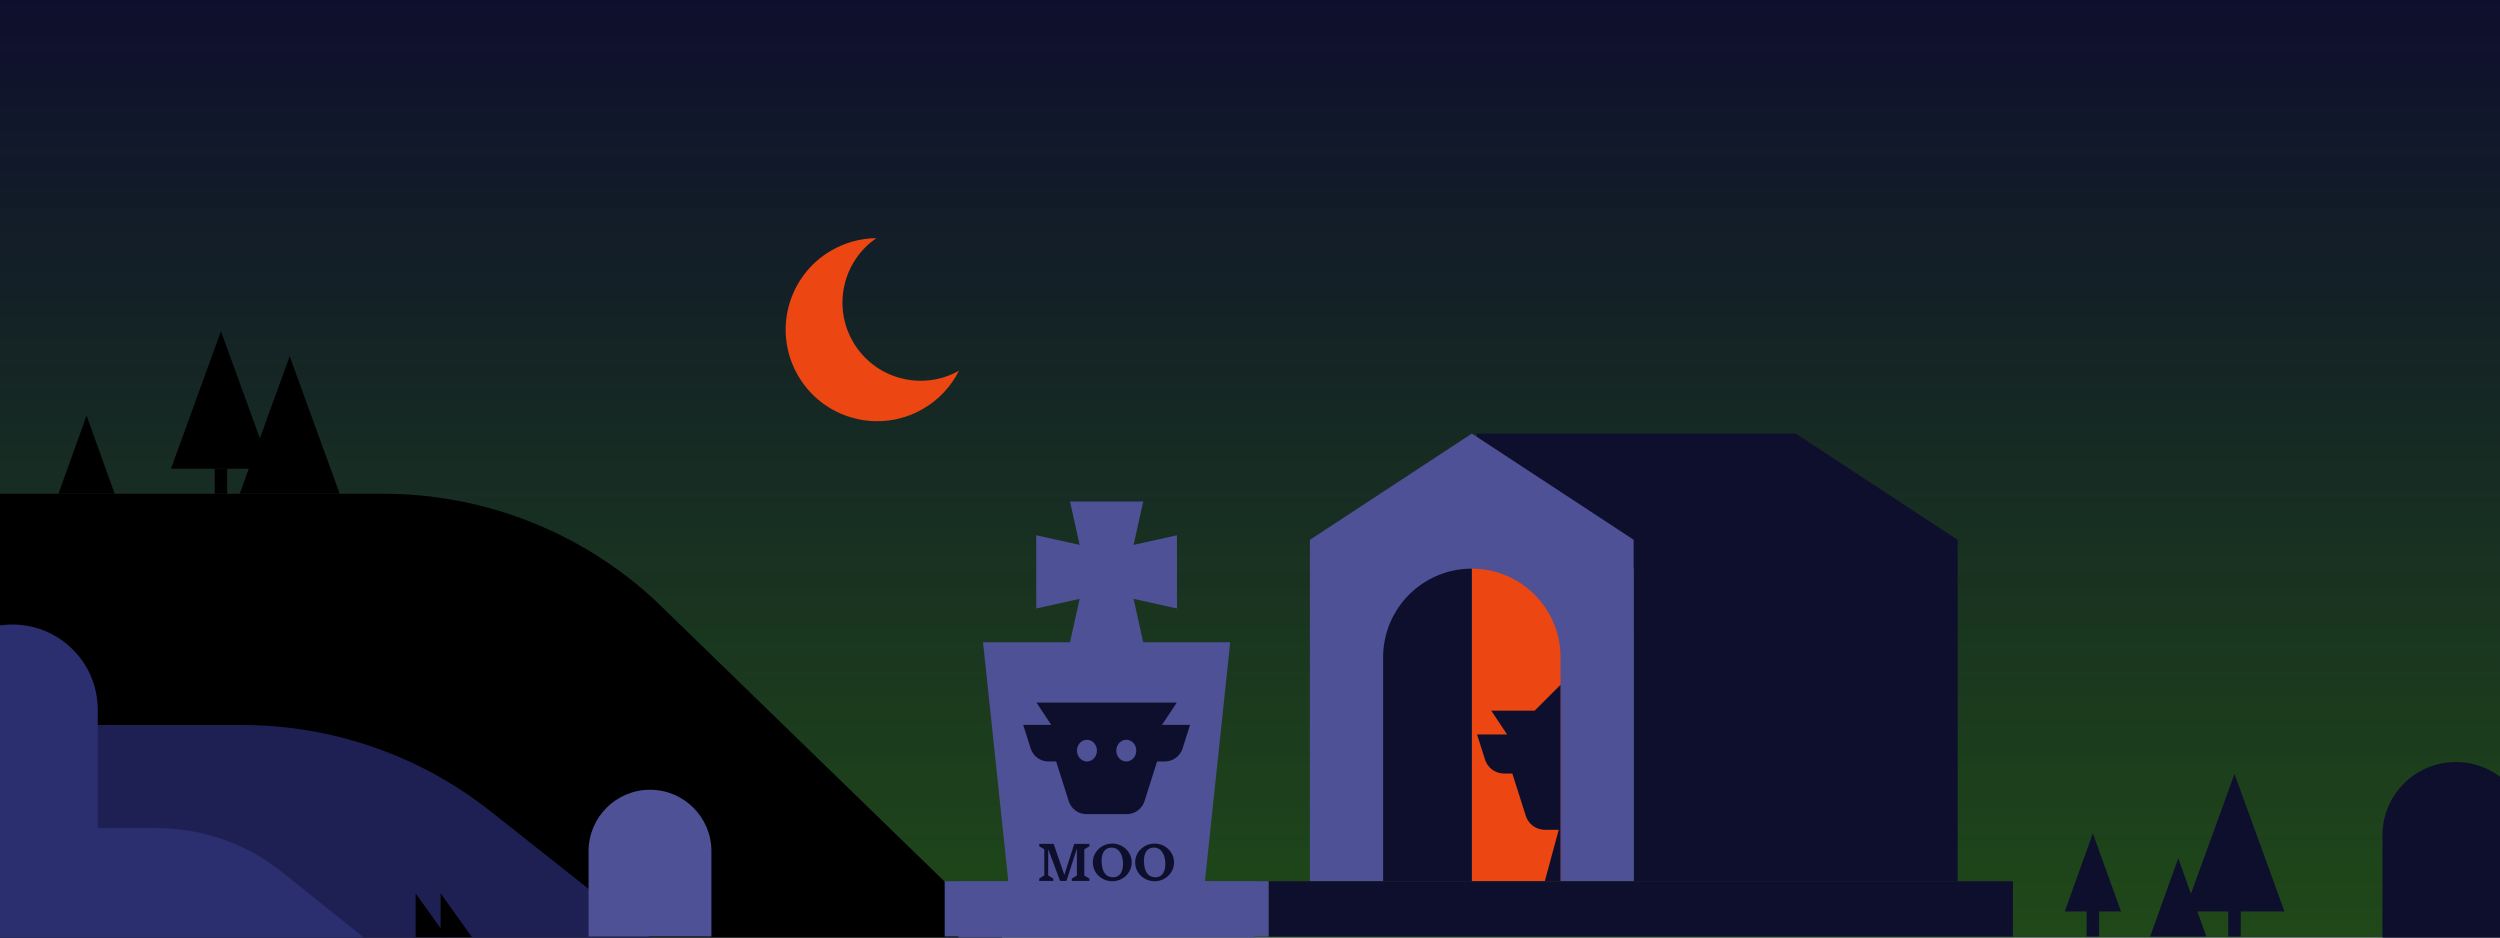
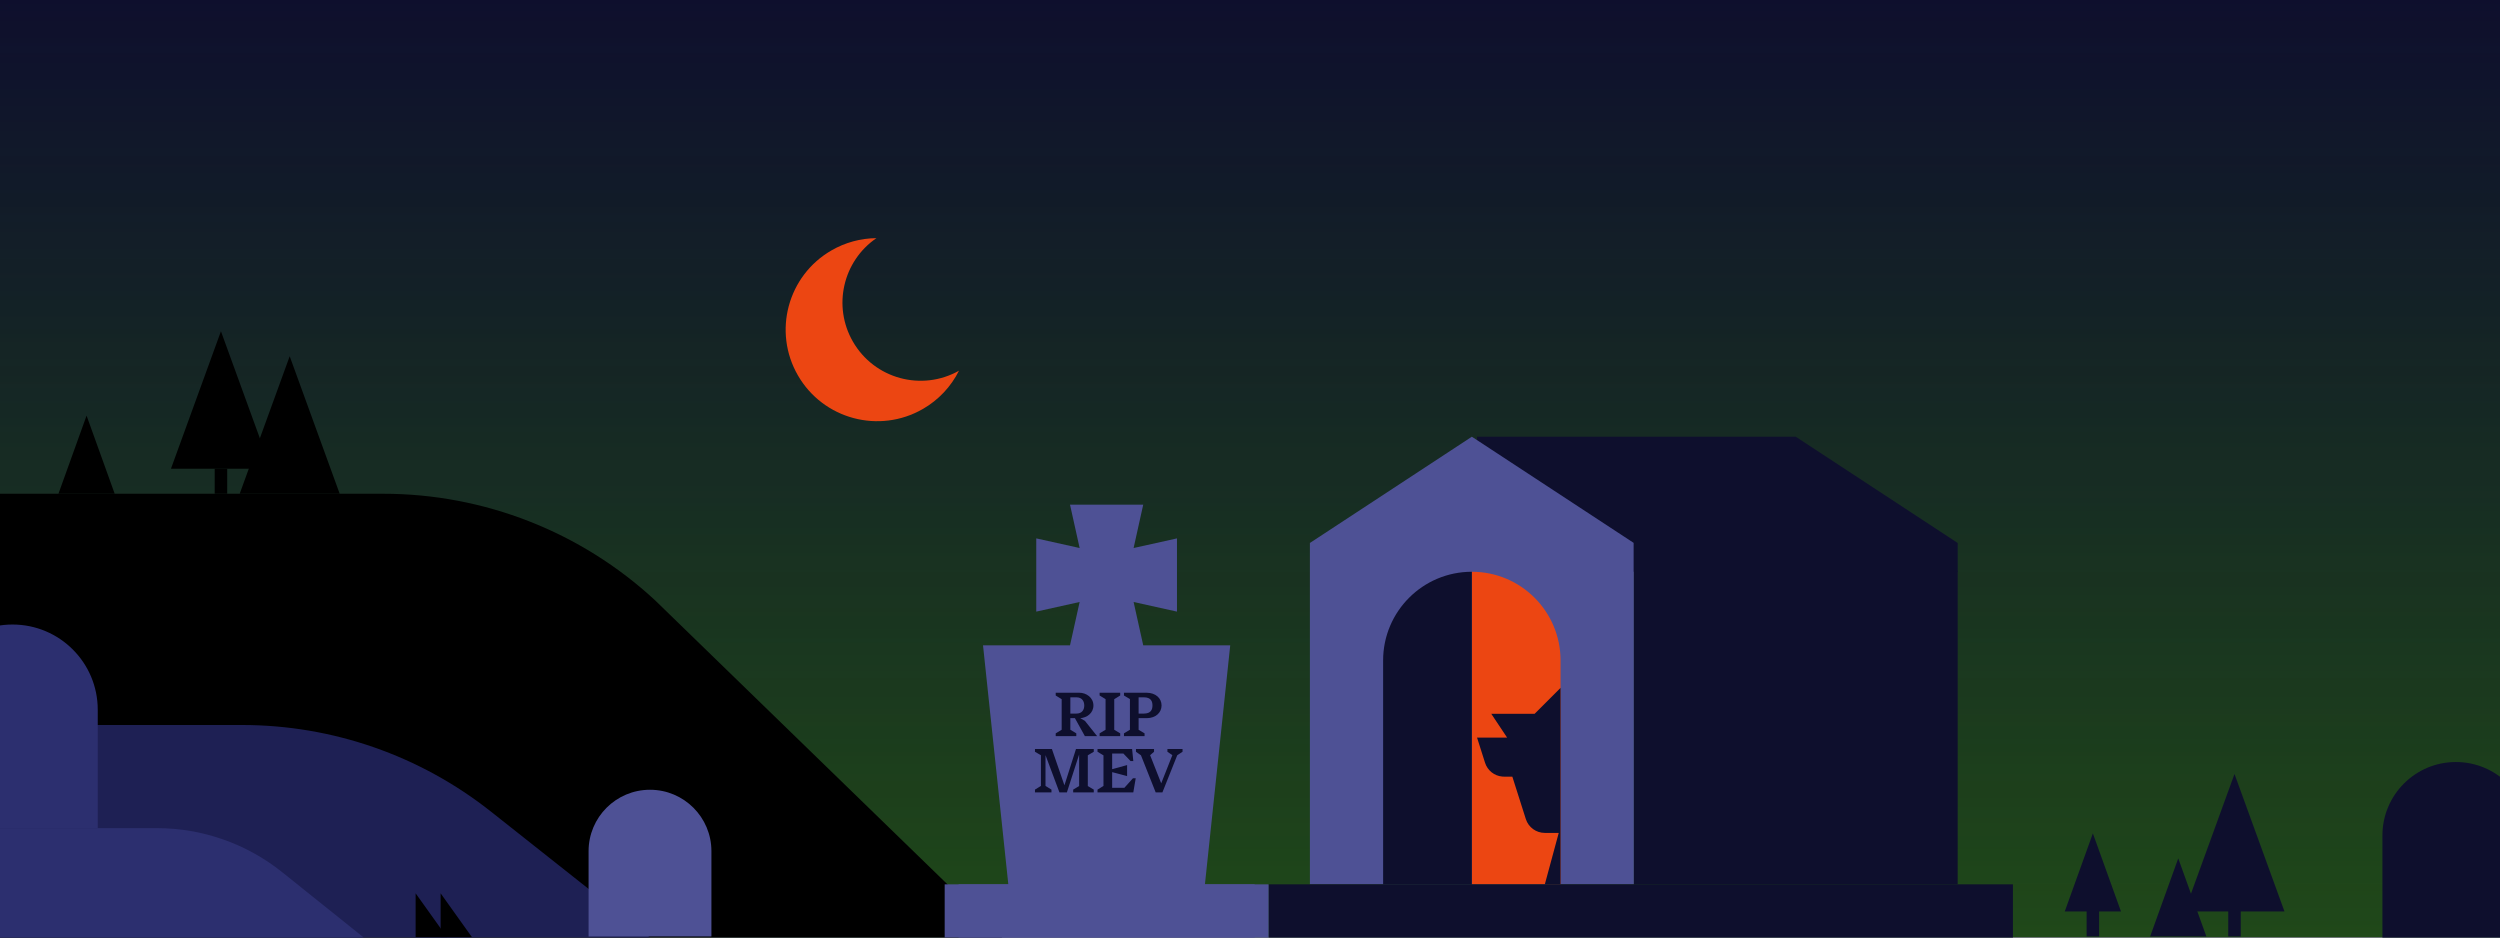
<svg xmlns="http://www.w3.org/2000/svg" width="800" height="300" fill="none" viewBox="0 0 800 300">
  <g clip-path="url(#a)">
    <path fill="#0e0f2d" d="M0 0h800v300H0z" />
    <path fill="url(#b)" d="M0 300h300v800H0z" opacity=".6" transform="rotate(-90 0 300)" />
    <path fill="#000" d="M-60.297 158H122.61a128.02 128.02 0 0 1 86.992 34.079L320.703 300h-381z" />
    <path fill="#000" d="m27.703 133 9 25h-18z" />
    <path fill="#1e2054" d="M-387 232H77.475c28.899 0 56.952 9.763 79.624 27.709L208 300h-595z" />
    <path fill="#2c2f6f" d="M-252.543 265h302.7a64.2 64.2 0 0 1 40.138 14.098l26.126 20.937h-368.964z" />
    <path fill="#000" d="m70.703 106-16 44h32z" />
    <path fill="#000" d="m92.703 114-16 44h32zm-20 36h-4v8h4zM141 299.859v-14l10 14z" />
    <path fill="#000" d="M133 299.859v-14l10 14zM143 207l9 25h-18z" />
    <path fill="#0e0f2d" d="m697.04 274.677 9 25h-18z" />
    <path fill="#0e0f2d" d="m715.04 247.677 16 44h-32zm-2 44h4v8h-4zm-43.322-25 9 25h-18zm-2 25h4v8h-4zm94.658-24.325c0-12.982 10.524-23.507 23.507-23.507 12.982 0 23.506 10.525 23.506 23.507V300h-47.013z" />
    <path fill="#4e5195" d="M188.345 272.378c0-10.855 8.8-19.655 19.655-19.655s19.655 8.8 19.655 19.655v27.299h-39.31z" />
-     <path fill="#2c2f6f" d="M-23.267 227.121c0-15.063 12.211-27.273 27.273-27.273 15.063 0 27.274 12.21 27.274 27.273V265h-54.547z" />
+     <path fill="#2c2f6f" d="M-23.267 227.121c0-15.063 12.21-27.273 27.273-27.273s27.273 12.21 27.273 27.273V265h-54.546z" />
    <path fill="#ec4612" d="M266.057 80.135a29.15 29.15 0 0 1 14.396-3.926c-10.682 7.31-14.091 21.734-7.511 33.131 6.862 11.886 22.007 16.006 33.936 9.282a29.16 29.16 0 0 1-11.537 12.236c-14.006 8.086-31.916 3.287-40.003-10.72-8.086-14.006-3.288-31.916 10.719-40.003" />
-     <path fill="#4e5195" d="m362.752 174.366 13.882-3.082v23.434l-13.882-3.083 3.083 13.881h27.836l-8.095 76.48h15.913V300h-94.74v-18.004h15.913l-8.095-76.48h27.835l3.082-13.881-13.88 3.083v-23.434l13.88 3.082-3.082-13.881h23.433z" />
-     <path fill="#0e0f2d" fill-rule="evenodd" d="M347.672 260.528a5.95 5.95 0 0 1-5.673-4.151l-4.032-12.708h-2.479a5.95 5.95 0 0 1-5.672-4.152l-2.396-7.551h8.985l-4.739-7.14h44.906l-4.74 7.14h8.986l-2.396 7.551a5.95 5.95 0 0 1-5.673 4.152h-2.478l-4.032 12.708a5.95 5.95 0 0 1-5.673 4.151zm-3.046-20.33c0 1.917 1.431 3.471 3.197 3.471s3.198-1.554 3.198-3.471-1.432-3.471-3.198-3.471-3.197 1.554-3.197 3.471m18.986 0c0 1.917-1.432 3.471-3.197 3.471s-3.198-1.554-3.198-3.471 1.432-3.471 3.198-3.471c1.765 0 3.197 1.554 3.197 3.471" clip-rule="evenodd" />
-     <path fill="#0e0f2d" d="M472.652 138.749h101.984v43.213H472.652z" />
-     <path fill="#0e0f2d" d="M626.458 181.638v100.358H522.813V181.638z" />
-     <path fill="#4e5195" d="m419.169 172.749 51.823-34 51.822 34v109.247H419.169z" />
-     <path fill="#0e0f2d" d="M626.458 181.962H522.813v-9.213l51.823-34 51.822 34z" />
-     <path fill="#ec4612" d="M499.376 281.996h-28.389V181.962c15.679 0 28.389 12.71 28.389 28.388z" />
-     <path fill="#0e0f2d" d="M442.599 281.996h28.388V181.962c-15.678 0-28.388 12.71-28.388 28.388z" />
-     <path fill="#0e0f2d" fill-rule="evenodd" d="M499.375 281.996h-5.035l4.456-16.467h-4.456a6.37 6.37 0 0 1-6.075-4.432l-4.317-13.571h-2.655q-.26 0-.517-.02a6.37 6.37 0 0 1-5.558-4.412l-2.566-8.063 9.622-.001-5.074-7.624h13.89l8.285-8.285z" clip-rule="evenodd" />
-     <path fill="#0e0f2d" d="M405.941 281.996h116.873v17.681H405.941zm116.873 0h121.325v17.681H522.814z" />
-     <path fill="#4e5195" d="M302.297 299.677h103.644v-17.681H302.297z" />
-     <path fill="#0e0f2d" d="M369.472 281.996c-3.441 0-6.223-2.7-6.223-6.025s2.782-6.025 6.223-6.025 6.222 2.7 6.222 6.025-2.782 6.025-6.222 6.025m.279-1.267c2.371 0 3.161-2.157 3.161-4.247 0-2.931-1.251-5.252-3.671-5.252-2.321 0-3.177 1.943-3.177 4.149 0 2.337.593 5.35 3.687 5.35m-13.825 1.267c-3.44 0-6.222-2.7-6.222-6.025s2.782-6.025 6.222-6.025 6.223 2.7 6.223 6.025-2.782 6.025-6.223 6.025m.28-1.267c2.37 0 3.161-2.157 3.161-4.247 0-2.931-1.252-5.252-3.671-5.252-2.321 0-3.177 1.943-3.177 4.149 0 2.337.592 5.35 3.687 5.35m-7.597-9.927-1.629.971v8.396l1.629.971v.757h-5.629v-.757l1.629-.971v-8.626l-3.341 10.354h-2.042l-3.802-10.173v8.412l1.629 1.004v.757h-4.51v-.757l1.63-1.004v-8.379l-1.63-.955v-.757h4.626l3.424 9.926 3.16-9.926h4.856z" />
+     <path fill="#0e0f2d" d="M472.652 139.749h101.984v43.213H472.652z" />
+     <path fill="#0e0f2d" d="M626.458 182.638v100.358H522.814V182.638z" />
+     <path fill="#4e5195" d="m419.169 173.749 51.823-34 51.822 34v109.247H419.169z" />
+     <path fill="#0e0f2d" d="M626.458 182.962H522.813v-9.213l51.823-34 51.822 34z" />
+     <path fill="#ec4612" d="M499.376 282.996h-28.389V182.962c15.679 0 28.389 12.71 28.389 28.388z" />
+     <path fill="#0e0f2d" d="M442.599 282.996h28.388V182.962c-15.678 0-28.388 12.71-28.388 28.388z" />
+     <path fill="#0e0f2d" fill-rule="evenodd" d="M499.375 282.996h-5.035l4.456-16.467h-4.456a6.37 6.37 0 0 1-6.075-4.432l-4.317-13.571h-2.655q-.26 0-.517-.02a6.37 6.37 0 0 1-5.558-4.412l-2.566-8.063 9.622-.001-5.074-7.624h13.89l8.285-8.285z" clip-rule="evenodd" />
+     <path fill="#0e0f2d" d="M405.941 282.996h116.873v17.681H405.941zm116.873 0h121.325v17.681H522.814z" />
+     <path fill="#4e5195" d="M302.297 300.677h103.644v-17.681H302.297z" />
+     <path fill="#4e5195" d="m362.752 175.366 13.882-3.082v23.434l-13.882-3.083 3.083 13.881h27.836l-8.095 76.48h15.913V301h-94.74v-18.004h15.913l-8.095-76.48h27.835l3.082-13.881-13.881 3.083v-23.434l13.881 3.082-3.082-13.881h23.433z" />
+     <path fill="#0e0f2d" d="m347.177 230.68 3.895 4.879h-3.914l-3.181-5.746h-1.466v3.702l1.909 1.157v.887h-6.594v-.887l1.908-1.157v-9.776l-1.908-1.176v-.887h7.577c2.199 0 4.493 1.542 4.493 4.087 0 2.43-2.102 3.915-4.203 4.05zm-4.666-7.539v5.206h1.928c1.871 0 2.526-1.292 2.526-2.584 0-1.291-.655-2.622-2.526-2.622zm15.956-.578c-.636.385-1.272.771-1.909 1.176v9.795l1.909 1.138v.887h-6.594v-.887l1.909-1.157v-9.795l-1.909-1.157v-.887h6.594zm13.233 3.181c0 2.333-1.928 4.049-4.724 4.069h-2.622v3.721l1.909 1.138v.887h-6.595v-.887l1.909-1.157V223.7l-1.909-1.137v-.887h7.289c2.815.019 4.743 1.735 4.743 4.068m-5.669 2.603c2.333 0 2.758-1.369 2.758-2.603s-.425-2.603-2.758-2.603h-1.677v5.206zm-16.024 12.216-1.909 1.137v9.834l1.909 1.138v.887h-6.594v-.887l1.909-1.138V241.43l-3.915 12.129h-2.391l-4.454-11.917v9.853l1.909 1.177v.887h-5.283v-.887l1.909-1.177v-9.814l-1.909-1.118v-.887h5.418l4.011 11.627 3.702-11.627h5.688zm12.535 8.484h.887l-.771 4.512h-11.454v-.887l1.89-1.157h.019v-9.795l-1.909-1.157v-.887h11.068l.386 3.856h-.887l-2.276-2.391h-3.605v4.994l4.782-1.311v3.528l-4.782-1.272v5.013h3.914zm15.872-9.371v.887l-1.697 1.118-4.743 11.878h-2.16L365.11 241.7l-1.601-1.137v-.887h5.785v.887l-1.254 1.099 3.548 9.004 3.567-9.024-1.581-1.079v-.887z" />
  </g>
  <defs>
    <linearGradient id="b" x1="300" x2="0" y1="1100" y2="1100" gradientUnits="userSpaceOnUse">
      <stop stop-color="#2b6f0b" stop-opacity="0" />
      <stop offset="1" stop-color="#2b6f0b" />
    </linearGradient>
    <clipPath id="a">
      <path fill="#fff" d="M0 0h800v300H0z" />
    </clipPath>
  </defs>
</svg>
